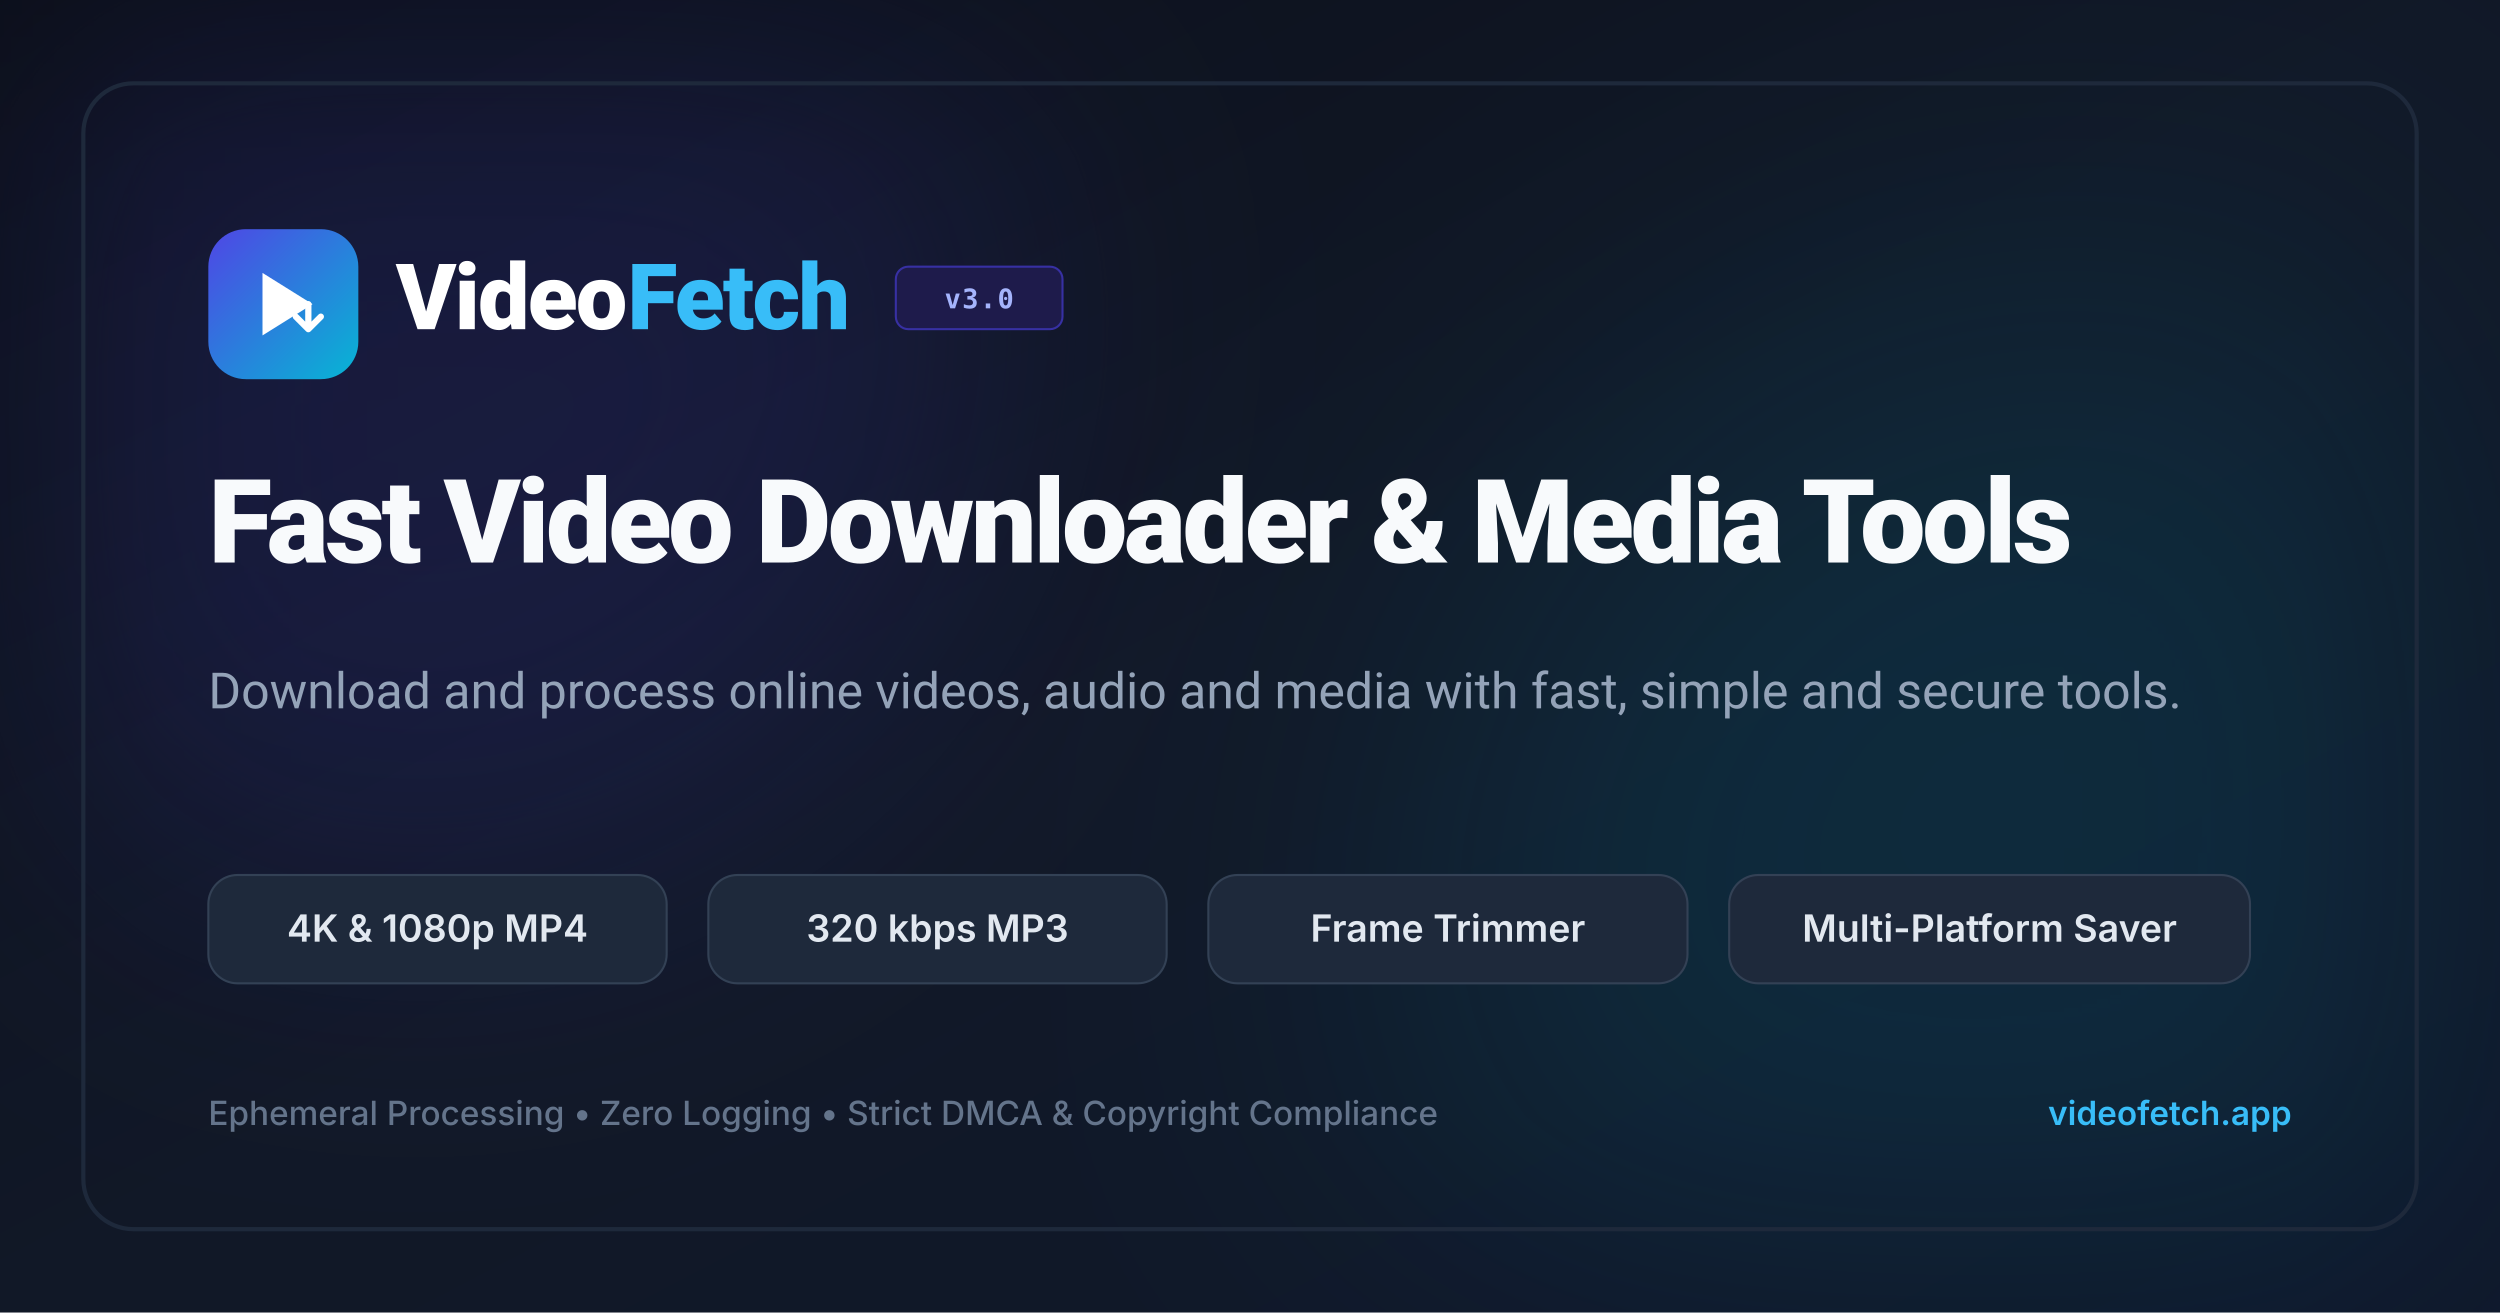
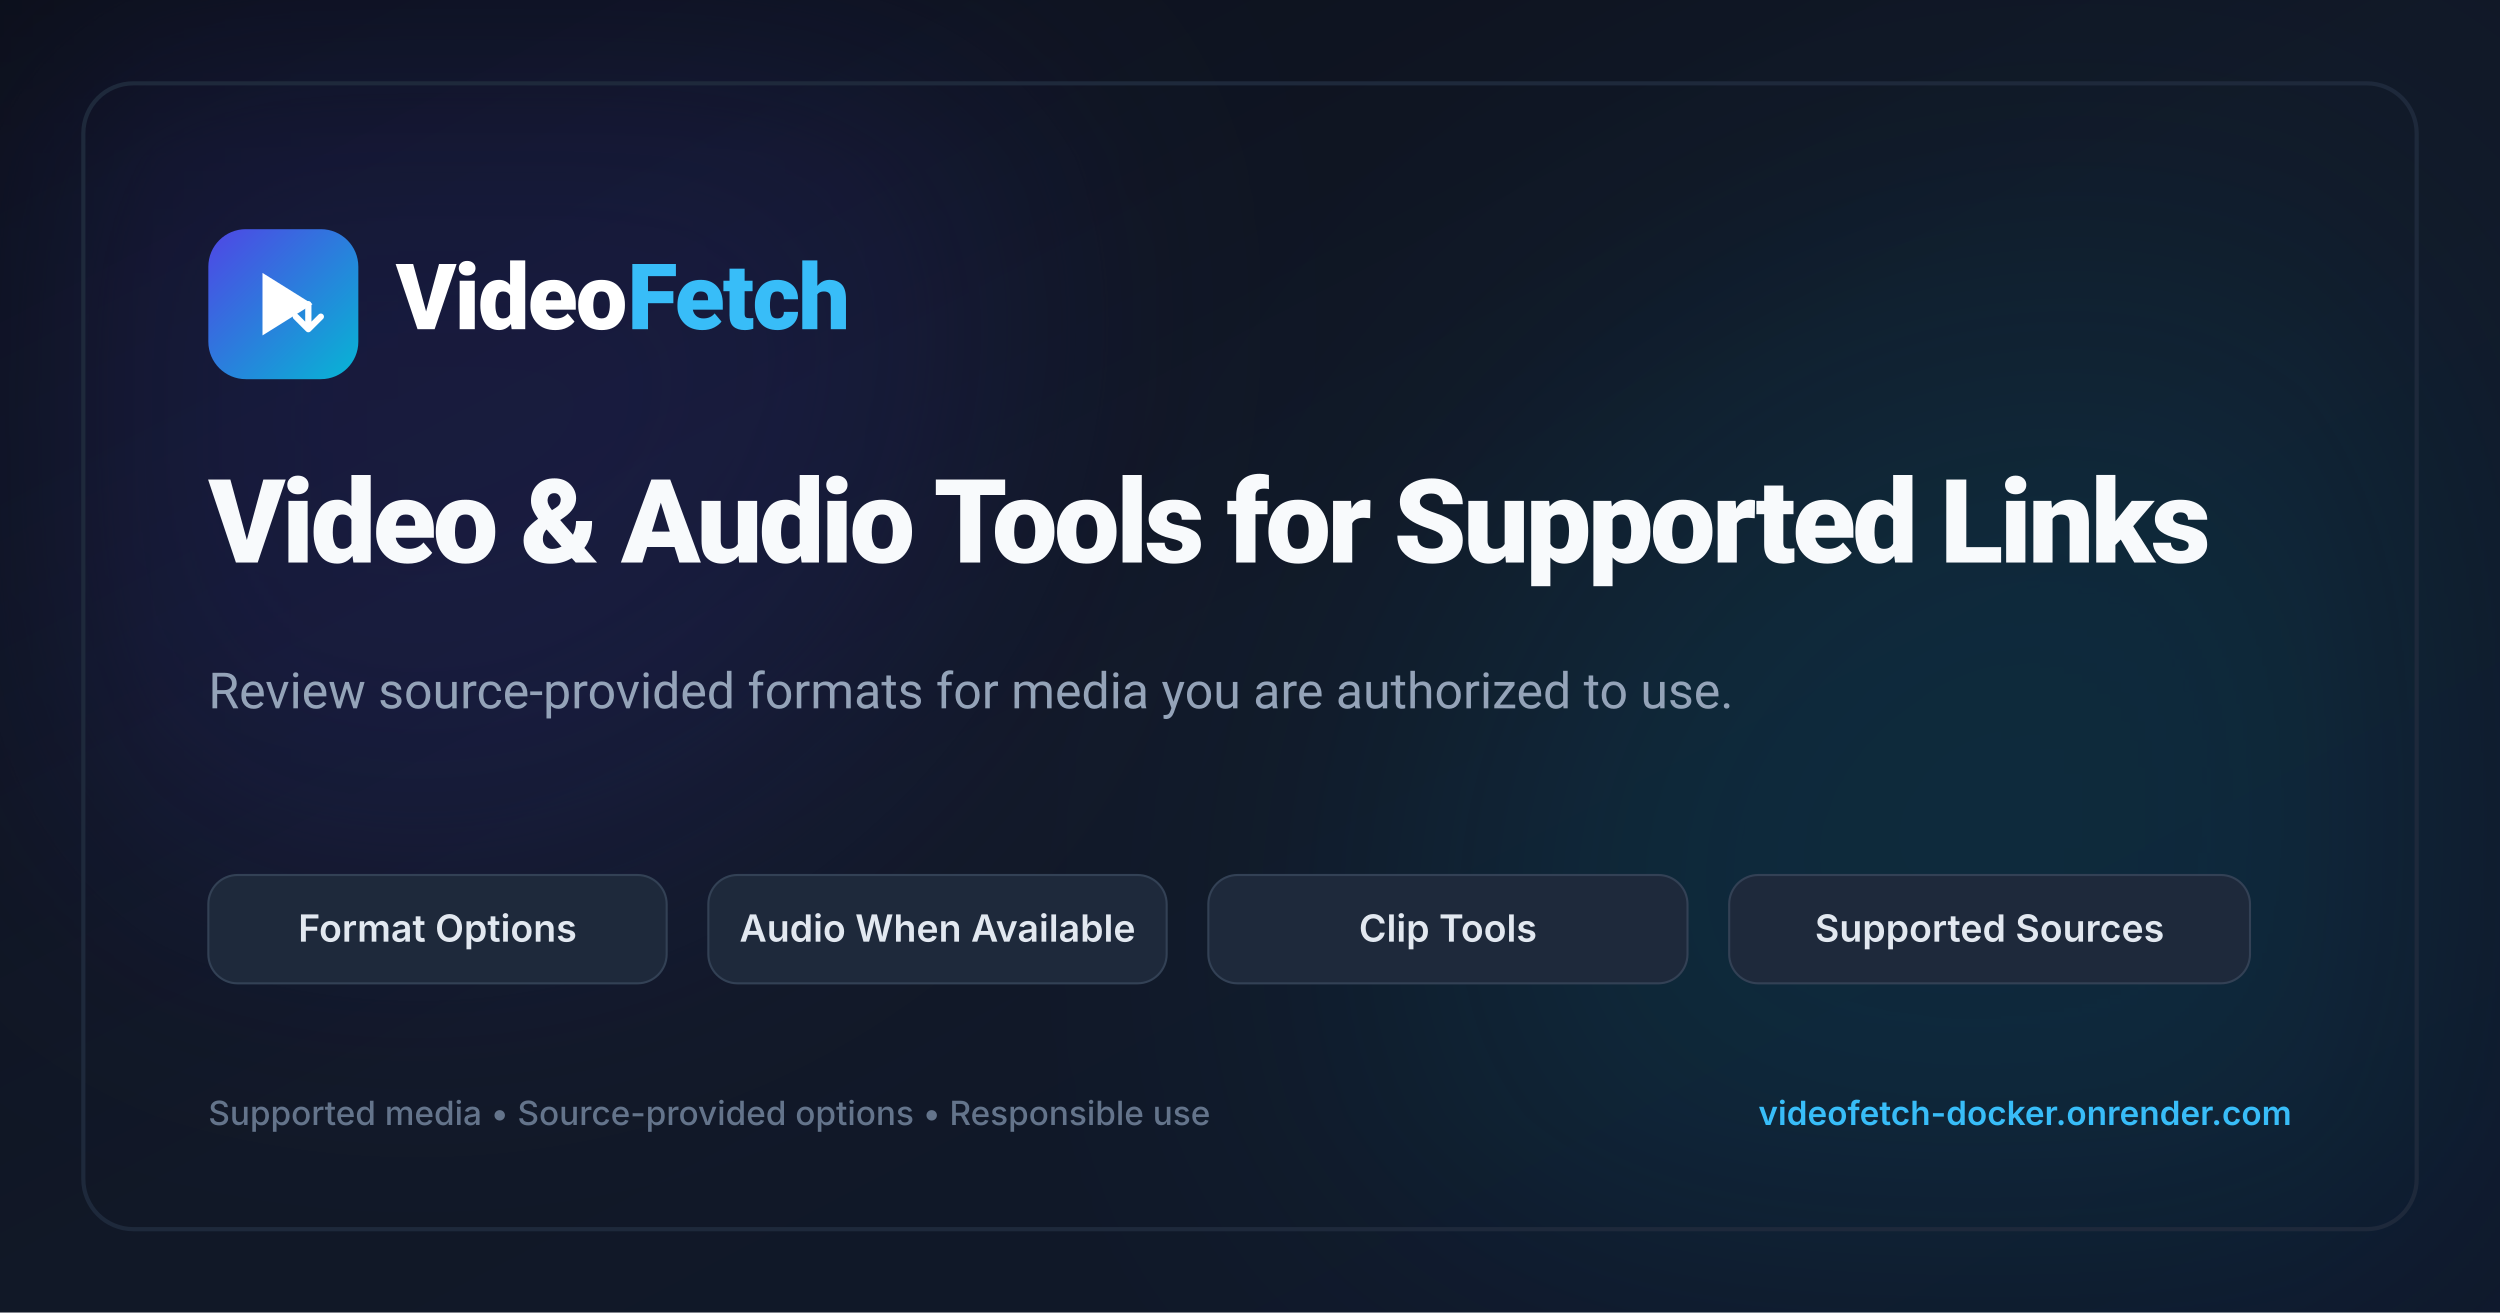
<svg xmlns="http://www.w3.org/2000/svg" viewBox="0 0 1200 630" width="1200" height="630">
  <defs>
    <linearGradient id="bg" x1="0%" y1="0%" x2="100%" y2="100%">
      <stop offset="0%" stop-color="#0b0f19" />
      <stop offset="50%" stop-color="#111827" />
      <stop offset="100%" stop-color="#0f172a" />
    </linearGradient>
    <linearGradient id="brand" x1="0%" y1="0%" x2="100%" y2="100%">
      <stop offset="0%" stop-color="#4f46e5" />
      <stop offset="100%" stop-color="#06b6d4" />
    </linearGradient>
    <linearGradient id="accent" x1="0%" y1="0%" x2="100%" y2="0%">
      <stop offset="0%" stop-color="#6366f1" />
      <stop offset="100%" stop-color="#38bdf8" />
    </linearGradient>
  </defs>
  <rect width="1200" height="630" fill="url(#bg)" />
  <circle cx="200" cy="150" r="280" fill="#4f46e5" opacity="0.15" filter="blur(80px)" />
  <circle cx="1000" cy="450" r="320" fill="#06b6d4" opacity="0.12" filter="blur(100px)" />
  <rect x="40" y="40" width="1120" height="550" rx="24" fill="none" stroke="#1e293b" stroke-width="2" />
  <g transform="translate(100, 110)">
    <rect width="72" height="72" rx="18" fill="url(#brand)" />
    <path d="M26 21L50 36L26 51V21Z" fill="#ffffff" />
    <path d="M42 42L48 48M48 48L54 42M48 48V36" stroke="#ffffff" stroke-width="3" stroke-linecap="round" stroke-linejoin="round" fill="none" />
  </g>
  <text x="190" y="158" font-family="-apple-system, BlinkMacSystemFont, 'Segoe UI', Roboto, sans-serif" font-size="44" font-weight="800" fill="#ffffff" letter-spacing="-0.02em">
    Video<tspan fill="#38bdf8">Fetch</tspan>
  </text>
-   <rect x="430" y="128" width="80" height="30" rx="6" fill="#1e1b4b" stroke="#3730a3" stroke-width="1" />
-   <text x="470" y="148" font-family="monospace" font-size="13" font-weight="700" fill="#a5b4fc" text-anchor="middle" letter-spacing="0.05em">v3.0</text>
  <text x="100" y="270" font-family="-apple-system, BlinkMacSystemFont, 'Segoe UI', Roboto, sans-serif" font-size="56" font-weight="800" fill="#f8fafc" letter-spacing="-0.03em">
-     Fast Video Downloader &amp; Media Tools
+     Video &amp; Audio Tools for Supported Links
  </text>
  <text x="100" y="340" font-family="-apple-system, BlinkMacSystemFont, 'Segoe UI', Roboto, sans-serif" font-size="24" font-weight="400" fill="#94a3b8">
-     Download and process online videos, audio and media with fast, simple and secure tools.
+     Review source-provided formats for media you are authorized to use.
  </text>
  <g transform="translate(100, 420)">
    <rect x="0" y="0" width="220" height="52" rx="14" fill="#1e293b" stroke="#334155" stroke-width="1" />
-     <text x="110" y="32" font-family="-apple-system, BlinkMacSystemFont, sans-serif" font-size="18" font-weight="600" fill="#e2e8f0" text-anchor="middle">4K &amp; 1080p MP4</text>
+     <text x="110" y="32" font-family="-apple-system, BlinkMacSystemFont, sans-serif" font-size="18" font-weight="600" fill="#e2e8f0" text-anchor="middle">Format Options</text>
    <rect x="240" y="0" width="220" height="52" rx="14" fill="#1e293b" stroke="#334155" stroke-width="1" />
-     <text x="350" y="32" font-family="-apple-system, BlinkMacSystemFont, sans-serif" font-size="18" font-weight="600" fill="#e2e8f0" text-anchor="middle">320 kbps MP3</text>
+     <text x="350" y="32" font-family="-apple-system, BlinkMacSystemFont, sans-serif" font-size="18" font-weight="600" fill="#e2e8f0" text-anchor="middle">Audio When Available</text>
    <rect x="480" y="0" width="230" height="52" rx="14" fill="#1e293b" stroke="#334155" stroke-width="1" />
-     <text x="595" y="32" font-family="-apple-system, BlinkMacSystemFont, sans-serif" font-size="18" font-weight="600" fill="#e2e8f0" text-anchor="middle">Frame Trimmer</text>
+     <text x="595" y="32" font-family="-apple-system, BlinkMacSystemFont, sans-serif" font-size="18" font-weight="600" fill="#e2e8f0" text-anchor="middle">Clip Tools</text>
    <rect x="730" y="0" width="250" height="52" rx="14" fill="#1e293b" stroke="#334155" stroke-width="1" />
-     <text x="855" y="32" font-family="-apple-system, BlinkMacSystemFont, sans-serif" font-size="18" font-weight="600" fill="#e2e8f0" text-anchor="middle">Multi-Platform Saver</text>
+     <text x="855" y="32" font-family="-apple-system, BlinkMacSystemFont, sans-serif" font-size="18" font-weight="600" fill="#e2e8f0" text-anchor="middle">Supported Sources</text>
  </g>
  <text x="100" y="540" font-family="-apple-system, BlinkMacSystemFont, sans-serif" font-size="16" font-weight="500" fill="#64748b">
-     Ephemeral Processing • Zero Logging • Strict DMCA &amp; Copyright Compliance
+     Supported media • Source-provided options • Responsible use
  </text>
  <text x="1100" y="540" font-family="-apple-system, BlinkMacSystemFont, sans-serif" font-size="16" font-weight="600" fill="#38bdf8" text-anchor="end">
-     videofetch.app
+     videofetch-docker.onrender.com
  </text>
</svg>
